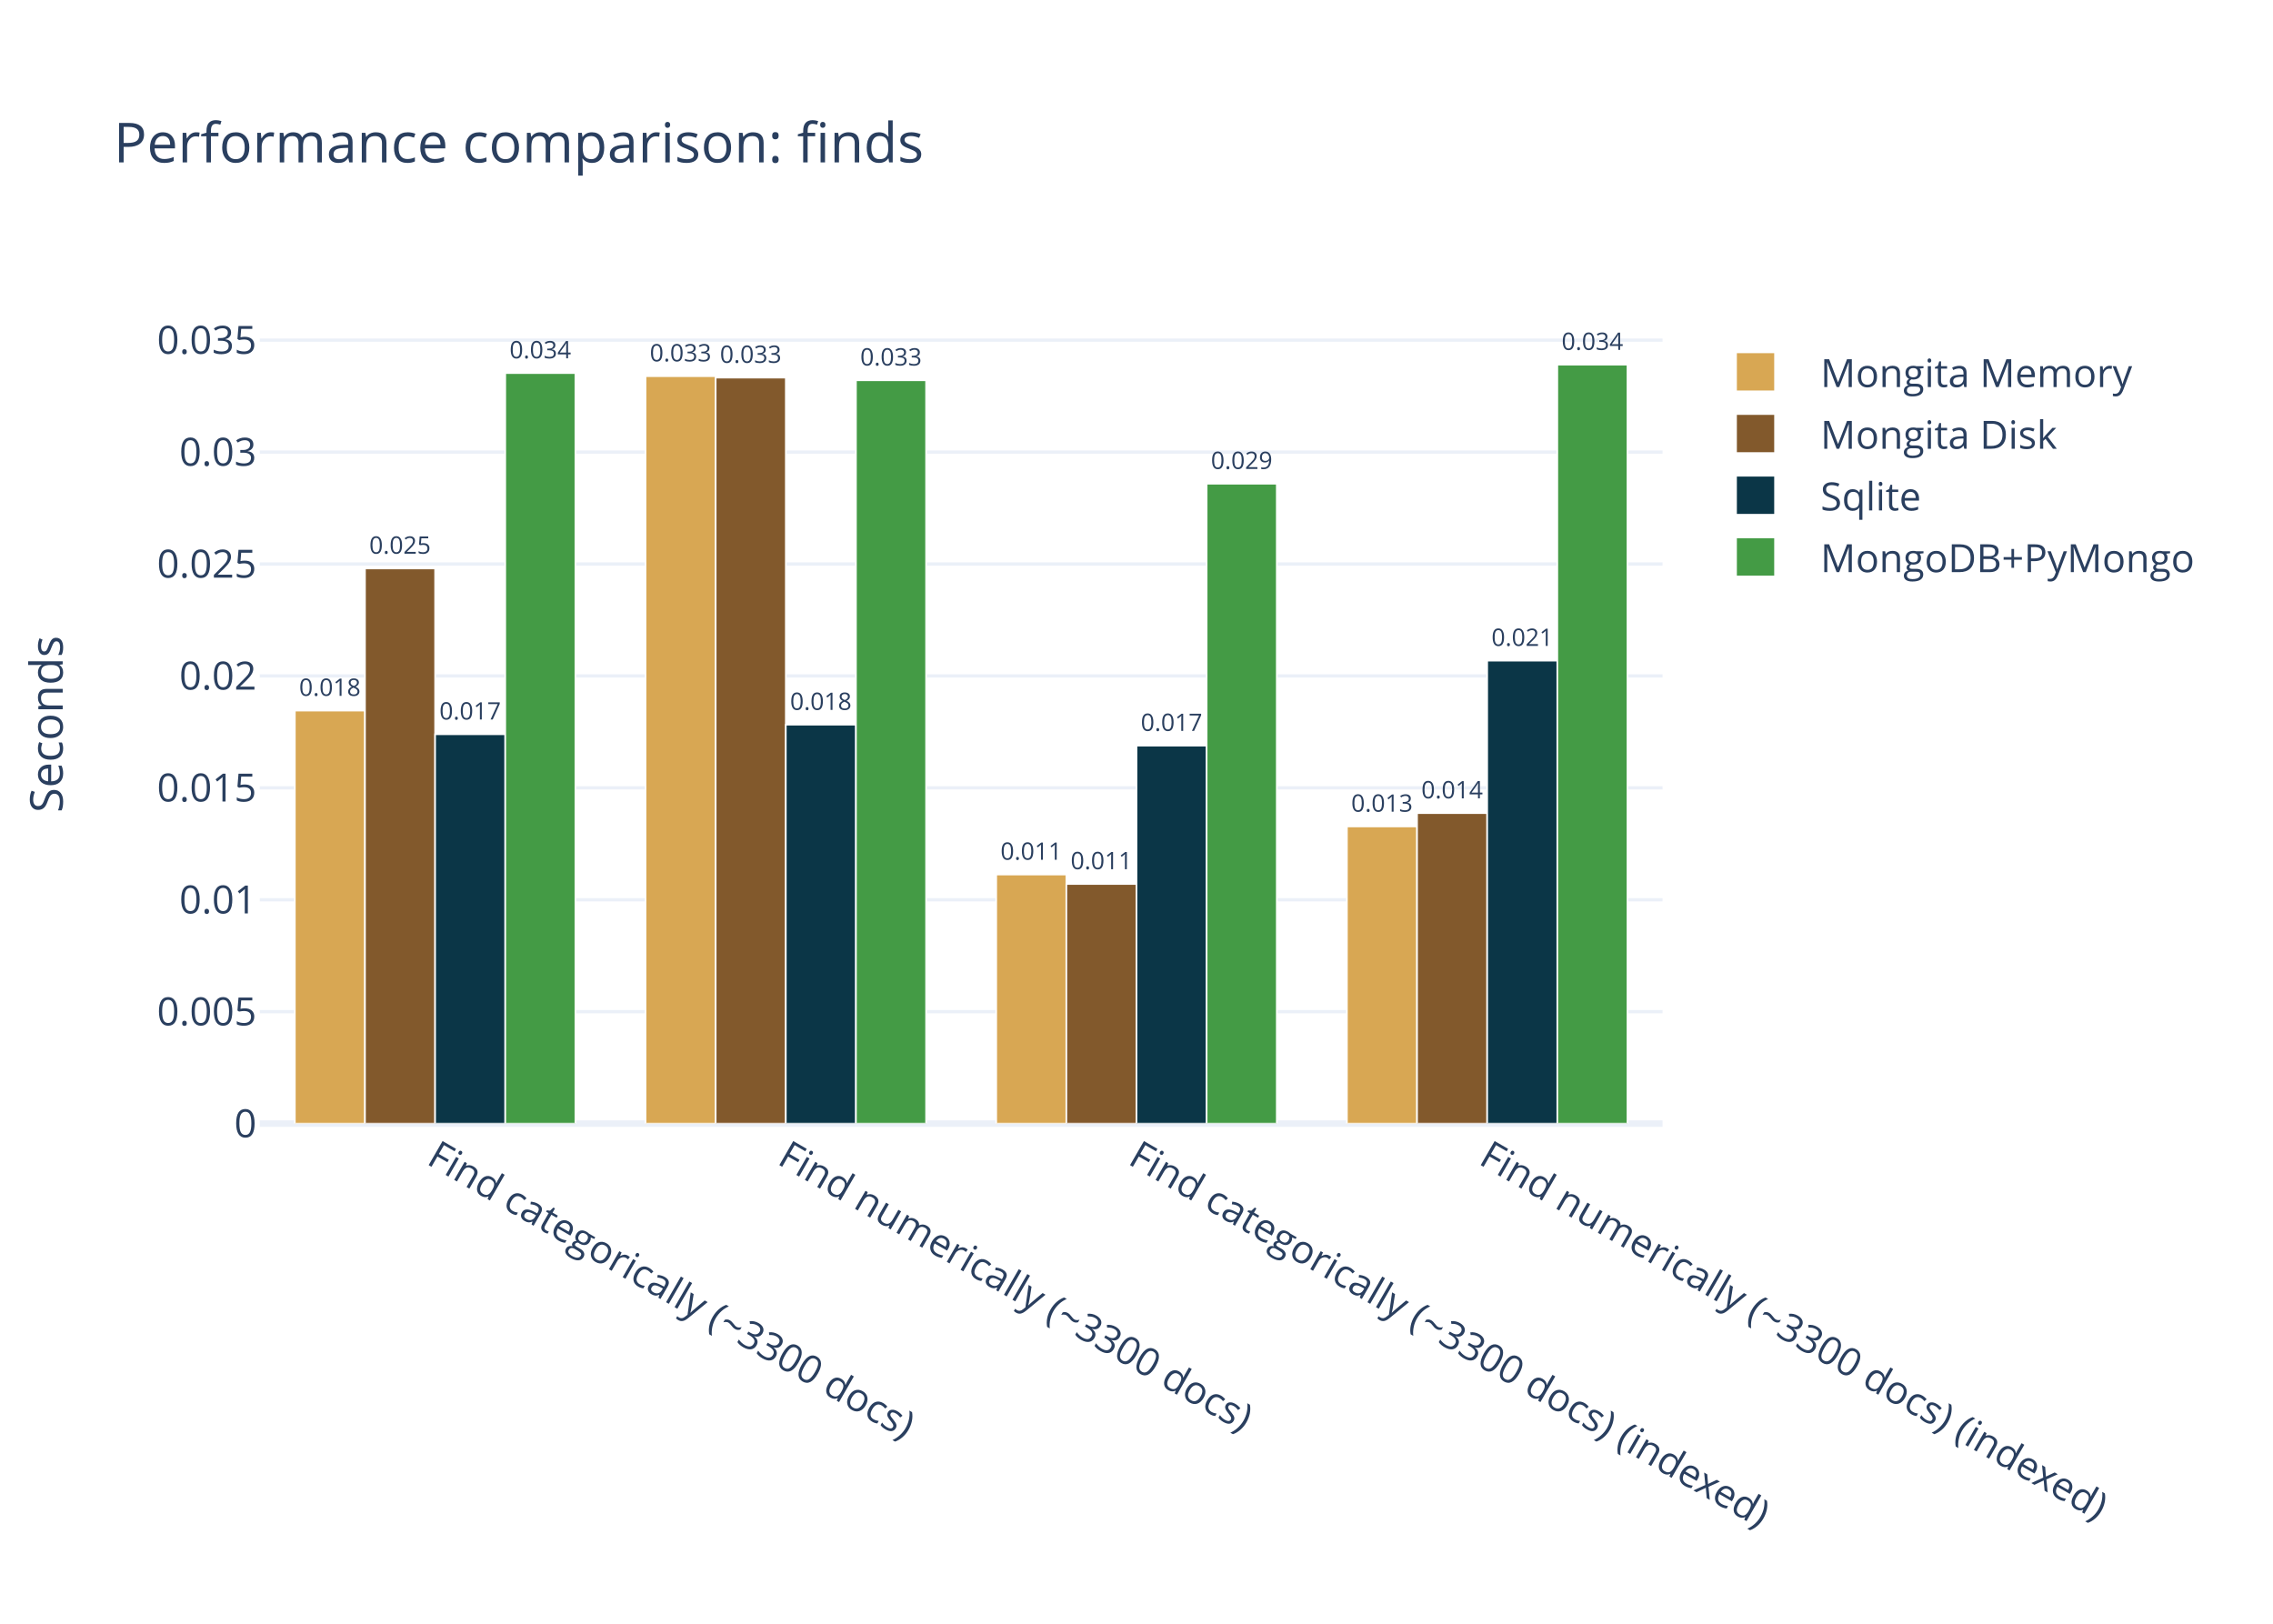
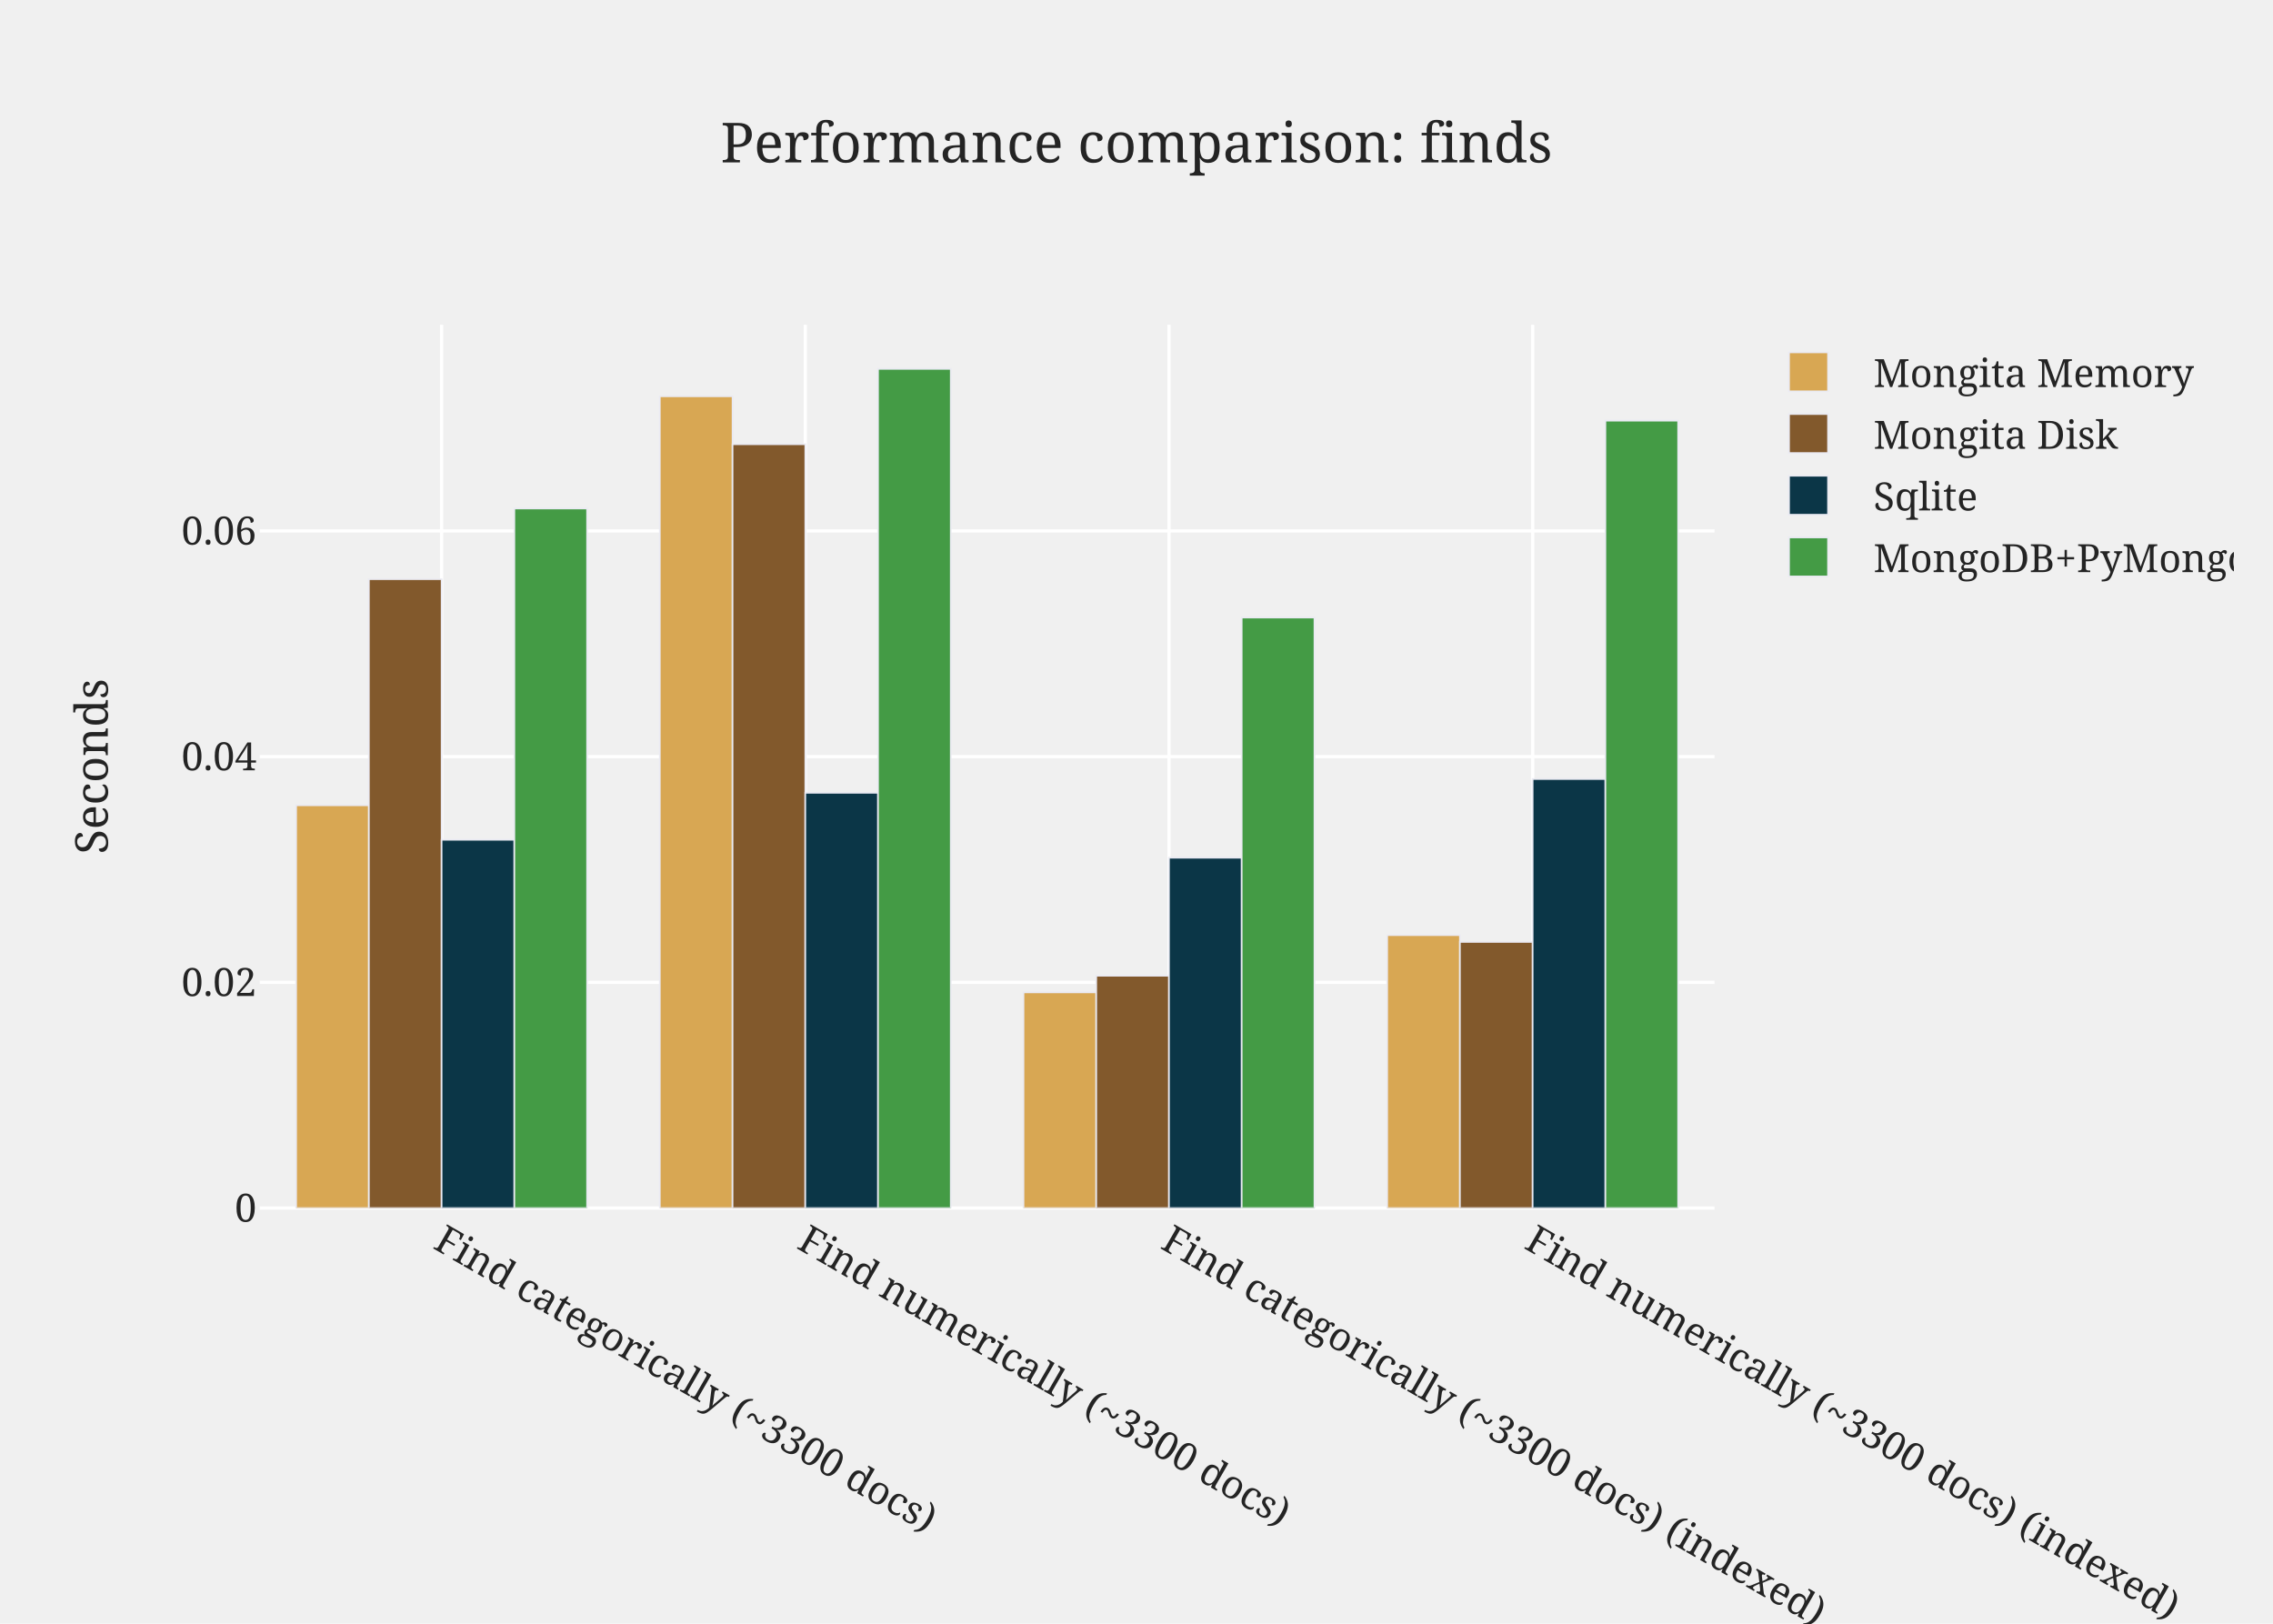
<svg xmlns="http://www.w3.org/2000/svg" class="main-svg" width="700" height="500" style="" viewBox="0 0 700 500">
-   <rect x="0" y="0" width="700" height="500" style="fill: rgb(255, 255, 255); fill-opacity: 1;" />
-   <defs id="defs-246633">
+   <rect x="0" y="0" width="700" height="500" style="fill: rgb(240, 240, 240); fill-opacity: 1;" />
+   <defs id="defs-8afe76">
    <g class="clips">
-       <clipPath id="clip246633xyplot" class="plotclip">
-         <rect width="432" height="246" />
-       </clipPath>
-       <clipPath class="axesclip" id="clip246633x">
-         <rect x="80" y="0" width="432" height="500" />
-       </clipPath>
-       <clipPath class="axesclip" id="clip246633y">
-         <rect x="0" y="100" width="700" height="246" />
-       </clipPath>
-       <clipPath class="axesclip" id="clip246633xy">
-         <rect x="80" y="100" width="432" height="246" />
+       <clipPath id="clip8afe76xyplot" class="plotclip">
+         <rect width="448" height="272" />
+       </clipPath>
+       <clipPath class="axesclip" id="clip8afe76x">
+         <rect x="80" y="0" width="448" height="500" />
+       </clipPath>
+       <clipPath class="axesclip" id="clip8afe76y">
+         <rect x="0" y="100" width="700" height="272" />
+       </clipPath>
+       <clipPath class="axesclip" id="clip8afe76xy">
+         <rect x="80" y="100" width="448" height="272" />
      </clipPath>
    </g>
    <g class="gradients" />
  </defs>
  <g class="bglayer" />
  <g class="layer-below">
    <g class="imagelayer" />
    <g class="shapelayer" />
  </g>
  <g class="cartesianlayer">
    <g class="subplot xy">
      <g class="layer-subplot">
        <g class="shapelayer" />
        <g class="imagelayer" />
      </g>
      <g class="gridlayer">
-         <g class="x" />
+         <g class="x">
+           <path class="xgrid crisp" transform="translate(136,0)" d="M0,100v272" style="stroke: rgb(255, 255, 255); stroke-opacity: 1; stroke-width: 1px;" />
+           <path class="xgrid crisp" transform="translate(248,0)" d="M0,100v272" style="stroke: rgb(255, 255, 255); stroke-opacity: 1; stroke-width: 1px;" />
+           <path class="xgrid crisp" transform="translate(360,0)" d="M0,100v272" style="stroke: rgb(255, 255, 255); stroke-opacity: 1; stroke-width: 1px;" />
+           <path class="xgrid crisp" transform="translate(472,0)" d="M0,100v272" style="stroke: rgb(255, 255, 255); stroke-opacity: 1; stroke-width: 1px;" />
+         </g>
        <g class="y">
-           <path class="ygrid crisp" transform="translate(0,311.53)" d="M80,0h432" style="stroke: rgb(235, 240, 248); stroke-opacity: 1; stroke-width: 1px;" />
-           <path class="ygrid crisp" transform="translate(0,277.07)" d="M80,0h432" style="stroke: rgb(235, 240, 248); stroke-opacity: 1; stroke-width: 1px;" />
-           <path class="ygrid crisp" transform="translate(0,242.6)" d="M80,0h432" style="stroke: rgb(235, 240, 248); stroke-opacity: 1; stroke-width: 1px;" />
-           <path class="ygrid crisp" transform="translate(0,208.14)" d="M80,0h432" style="stroke: rgb(235, 240, 248); stroke-opacity: 1; stroke-width: 1px;" />
-           <path class="ygrid crisp" transform="translate(0,173.67)" d="M80,0h432" style="stroke: rgb(235, 240, 248); stroke-opacity: 1; stroke-width: 1px;" />
-           <path class="ygrid crisp" transform="translate(0,139.21)" d="M80,0h432" style="stroke: rgb(235, 240, 248); stroke-opacity: 1; stroke-width: 1px;" />
-           <path class="ygrid crisp" transform="translate(0,104.74)" d="M80,0h432" style="stroke: rgb(235, 240, 248); stroke-opacity: 1; stroke-width: 1px;" />
+           <path class="ygrid crisp" transform="translate(0,302.5)" d="M80,0h448" style="stroke: rgb(255, 255, 255); stroke-opacity: 1; stroke-width: 1px;" />
+           <path class="ygrid crisp" transform="translate(0,232.99)" d="M80,0h448" style="stroke: rgb(255, 255, 255); stroke-opacity: 1; stroke-width: 1px;" />
+           <path class="ygrid crisp" transform="translate(0,163.49)" d="M80,0h448" style="stroke: rgb(255, 255, 255); stroke-opacity: 1; stroke-width: 1px;" />
        </g>
      </g>
      <g class="zerolinelayer">
-         <path class="yzl zl crisp" transform="translate(0,346)" d="M80,0h432" style="stroke: rgb(235, 240, 248); stroke-opacity: 1; stroke-width: 2px;" />
+         <path class="yzl zl crisp" transform="translate(0,372)" d="M80,0h448" style="stroke: rgb(255, 255, 255); stroke-opacity: 1; stroke-width: 1px;" />
      </g>
      <path class="xlines-below" />
      <path class="ylines-below" />
      <g class="overlines-below" />
      <g class="xaxislayer-below" />
      <g class="yaxislayer-below" />
      <g class="overaxes-below" />
-       <g class="plot" transform="translate(80,100)" clip-path="url('#clip246633xyplot')">
+       <g class="plot" transform="translate(80,100)" clip-path="url('#clip8afe76xyplot')">
        <g class="barlayer mlayer">
          <g class="trace bars" style="opacity: 1;">
            <g class="points">
              <g class="point">
-                 <path d="M10.8,246V118.82H32.4V246Z" style="vector-effect: non-scaling-stroke; opacity: 1; stroke-width: 0.5px; fill: rgb(216, 167, 83); fill-opacity: 1; stroke: rgb(255, 255, 255); stroke-opacity: 1;" />
-                 <text class="bartext bartext-outside" text-anchor="middle" data-notex="1" x="0" y="0" style="font-family: 'Open Sans', verdana, arial, sans-serif; font-size: 12px; fill: rgb(42, 63, 95); fill-opacity: 1; white-space: pre;" transform="translate(21.6,114.273)scale(0.6188004)">0.018</text>
-               </g>
-               <g class="point">
-                 <path d="M118.8,246V15.83H140.4V246Z" style="vector-effect: non-scaling-stroke; opacity: 1; stroke-width: 0.5px; fill: rgb(216, 167, 83); fill-opacity: 1; stroke: rgb(255, 255, 255); stroke-opacity: 1;" />
-                 <text class="bartext bartext-outside" text-anchor="middle" data-notex="1" x="0" y="0" style="font-family: 'Open Sans', verdana, arial, sans-serif; font-size: 12px; fill: rgb(42, 63, 95); fill-opacity: 1; white-space: pre;" transform="translate(129.6,11.283)scale(0.6188004)">0.033</text>
-               </g>
-               <g class="point">
-                 <path d="M226.8,246V169.29H248.4V246Z" style="vector-effect: non-scaling-stroke; opacity: 1; stroke-width: 0.5px; fill: rgb(216, 167, 83); fill-opacity: 1; stroke: rgb(255, 255, 255); stroke-opacity: 1;" />
-                 <text class="bartext bartext-outside" text-anchor="middle" data-notex="1" x="0" y="0" style="font-family: 'Open Sans', verdana, arial, sans-serif; font-size: 12px; fill: rgb(42, 63, 95); fill-opacity: 1; white-space: pre;" transform="translate(237.6,164.743)scale(0.6188004)">0.011</text>
-               </g>
-               <g class="point">
-                 <path d="M334.8,246V154.5H356.4V246Z" style="vector-effect: non-scaling-stroke; opacity: 1; stroke-width: 0.5px; fill: rgb(216, 167, 83); fill-opacity: 1; stroke: rgb(255, 255, 255); stroke-opacity: 1;" />
-                 <text class="bartext bartext-outside" text-anchor="middle" data-notex="1" x="0" y="0" style="font-family: 'Open Sans', verdana, arial, sans-serif; font-size: 12px; fill: rgb(42, 63, 95); fill-opacity: 1; white-space: pre;" transform="translate(345.6,149.953)scale(0.6188004)">0.013</text>
-               </g>
-             </g>
-           </g>
-           <g class="trace bars" style="opacity: 1;">
-             <g class="points">
-               <g class="point">
-                 <path d="M32.4,246V75.05H54V246Z" style="vector-effect: non-scaling-stroke; opacity: 1; stroke-width: 0.5px; fill: rgb(130, 89, 44); fill-opacity: 1; stroke: rgb(255, 255, 255); stroke-opacity: 1;" />
-                 <text class="bartext bartext-outside" text-anchor="middle" data-notex="1" x="0" y="0" style="font-family: 'Open Sans', verdana, arial, sans-serif; font-size: 12px; fill: rgb(42, 63, 95); fill-opacity: 1; white-space: pre;" transform="translate(43.2,70.503)scale(0.6188004)">0.025</text>
-               </g>
-               <g class="point">
-                 <path d="M140.4,246V16.28H162V246Z" style="vector-effect: non-scaling-stroke; opacity: 1; stroke-width: 0.5px; fill: rgb(130, 89, 44); fill-opacity: 1; stroke: rgb(255, 255, 255); stroke-opacity: 1;" />
-                 <text class="bartext bartext-outside" text-anchor="middle" data-notex="1" x="0" y="0" style="font-family: 'Open Sans', verdana, arial, sans-serif; font-size: 12px; fill: rgb(42, 63, 95); fill-opacity: 1; white-space: pre;" transform="translate(151.2,11.733)scale(0.6188004)">0.033</text>
-               </g>
-               <g class="point">
-                 <path d="M248.4,246V172.2H270V246Z" style="vector-effect: non-scaling-stroke; opacity: 1; stroke-width: 0.5px; fill: rgb(130, 89, 44); fill-opacity: 1; stroke: rgb(255, 255, 255); stroke-opacity: 1;" />
-                 <text class="bartext bartext-outside" text-anchor="middle" data-notex="1" x="0" y="0" style="font-family: 'Open Sans', verdana, arial, sans-serif; font-size: 12px; fill: rgb(42, 63, 95); fill-opacity: 1; white-space: pre;" transform="translate(259.2,167.653)scale(0.6188004)">0.011</text>
-               </g>
-               <g class="point">
-                 <path d="M356.4,246V150.38H378V246Z" style="vector-effect: non-scaling-stroke; opacity: 1; stroke-width: 0.5px; fill: rgb(130, 89, 44); fill-opacity: 1; stroke: rgb(255, 255, 255); stroke-opacity: 1;" />
-                 <text class="bartext bartext-outside" text-anchor="middle" data-notex="1" x="0" y="0" style="font-family: 'Open Sans', verdana, arial, sans-serif; font-size: 12px; fill: rgb(42, 63, 95); fill-opacity: 1; white-space: pre;" transform="translate(367.2,145.833)scale(0.6188004)">0.014</text>
-               </g>
-             </g>
-           </g>
-           <g class="trace bars" style="opacity: 1;">
-             <g class="points">
-               <g class="point">
-                 <path d="M54,246V126.11H75.6V246Z" style="vector-effect: non-scaling-stroke; opacity: 1; stroke-width: 0.5px; fill: rgb(11, 54, 71); fill-opacity: 1; stroke: rgb(255, 255, 255); stroke-opacity: 1;" />
-                 <text class="bartext bartext-outside" text-anchor="middle" data-notex="1" x="0" y="0" style="font-family: 'Open Sans', verdana, arial, sans-serif; font-size: 12px; fill: rgb(42, 63, 95); fill-opacity: 1; white-space: pre;" transform="translate(64.8,121.563)scale(0.6188004)">0.017</text>
-               </g>
-               <g class="point">
-                 <path d="M162,246V123.15H183.6V246Z" style="vector-effect: non-scaling-stroke; opacity: 1; stroke-width: 0.5px; fill: rgb(11, 54, 71); fill-opacity: 1; stroke: rgb(255, 255, 255); stroke-opacity: 1;" />
-                 <text class="bartext bartext-outside" text-anchor="middle" data-notex="1" x="0" y="0" style="font-family: 'Open Sans', verdana, arial, sans-serif; font-size: 12px; fill: rgb(42, 63, 95); fill-opacity: 1; white-space: pre;" transform="translate(172.8,118.603)scale(0.6188004)">0.018</text>
-               </g>
-               <g class="point">
-                 <path d="M270,246V129.62H291.6V246Z" style="vector-effect: non-scaling-stroke; opacity: 1; stroke-width: 0.5px; fill: rgb(11, 54, 71); fill-opacity: 1; stroke: rgb(255, 255, 255); stroke-opacity: 1;" />
-                 <text class="bartext bartext-outside" text-anchor="middle" data-notex="1" x="0" y="0" style="font-family: 'Open Sans', verdana, arial, sans-serif; font-size: 12px; fill: rgb(42, 63, 95); fill-opacity: 1; white-space: pre;" transform="translate(280.8,125.073)scale(0.6188004)">0.017</text>
-               </g>
-               <g class="point">
-                 <path d="M378,246V103.44H399.6V246Z" style="vector-effect: non-scaling-stroke; opacity: 1; stroke-width: 0.5px; fill: rgb(11, 54, 71); fill-opacity: 1; stroke: rgb(255, 255, 255); stroke-opacity: 1;" />
-                 <text class="bartext bartext-outside" text-anchor="middle" data-notex="1" x="0" y="0" style="font-family: 'Open Sans', verdana, arial, sans-serif; font-size: 12px; fill: rgb(42, 63, 95); fill-opacity: 1; white-space: pre;" transform="translate(388.8,98.893)scale(0.6188004)">0.021</text>
-               </g>
-             </g>
-           </g>
-           <g class="trace bars" style="opacity: 1;">
-             <g class="points">
-               <g class="point">
-                 <path d="M75.6,246V14.89H97.2V246Z" style="vector-effect: non-scaling-stroke; opacity: 1; stroke-width: 0.5px; fill: rgb(68, 155, 69); fill-opacity: 1; stroke: rgb(255, 255, 255); stroke-opacity: 1;" />
-                 <text class="bartext bartext-outside" text-anchor="middle" data-notex="1" x="0" y="0" style="font-family: 'Open Sans', verdana, arial, sans-serif; font-size: 12px; fill: rgb(42, 63, 95); fill-opacity: 1; white-space: pre;" transform="translate(86.4,10.343)scale(0.6188004)">0.034</text>
-               </g>
-               <g class="point">
-                 <path d="M183.6,246V17.1H205.2V246Z" style="vector-effect: non-scaling-stroke; opacity: 1; stroke-width: 0.5px; fill: rgb(68, 155, 69); fill-opacity: 1; stroke: rgb(255, 255, 255); stroke-opacity: 1;" />
-                 <text class="bartext bartext-outside" text-anchor="middle" data-notex="1" x="0" y="0" style="font-family: 'Open Sans', verdana, arial, sans-serif; font-size: 12px; fill: rgb(42, 63, 95); fill-opacity: 1; white-space: pre;" transform="translate(194.4,12.553)scale(0.6188004)">0.033</text>
-               </g>
-               <g class="point">
-                 <path d="M291.6,246V48.96H313.2V246Z" style="vector-effect: non-scaling-stroke; opacity: 1; stroke-width: 0.5px; fill: rgb(68, 155, 69); fill-opacity: 1; stroke: rgb(255, 255, 255); stroke-opacity: 1;" />
-                 <text class="bartext bartext-outside" text-anchor="middle" data-notex="1" x="0" y="0" style="font-family: 'Open Sans', verdana, arial, sans-serif; font-size: 12px; fill: rgb(42, 63, 95); fill-opacity: 1; white-space: pre;" transform="translate(302.4,44.413)scale(0.6188004)">0.029</text>
-               </g>
-               <g class="point">
-                 <path d="M399.6,246V12.3H421.2V246Z" style="vector-effect: non-scaling-stroke; opacity: 1; stroke-width: 0.5px; fill: rgb(68, 155, 69); fill-opacity: 1; stroke: rgb(255, 255, 255); stroke-opacity: 1;" />
-                 <text class="bartext bartext-outside" text-anchor="middle" data-notex="1" x="0" y="0" style="font-family: 'Open Sans', verdana, arial, sans-serif; font-size: 12px; fill: rgb(42, 63, 95); fill-opacity: 1; white-space: pre;" transform="translate(410.4,7.752999)scale(0.6188004)">0.034</text>
+                 <path d="M11.2,272V147.97H33.6V272Z" style="vector-effect: non-scaling-stroke; opacity: 1; stroke-width: 0.5px; fill: rgb(216, 167, 83); fill-opacity: 1; stroke: rgb(234, 234, 242); stroke-opacity: 1;" />
+               </g>
+               <g class="point">
+                 <path d="M123.2,272V22.03H145.6V272Z" style="vector-effect: non-scaling-stroke; opacity: 1; stroke-width: 0.5px; fill: rgb(216, 167, 83); fill-opacity: 1; stroke: rgb(234, 234, 242); stroke-opacity: 1;" />
+               </g>
+               <g class="point">
+                 <path d="M235.2,272V205.59H257.6V272Z" style="vector-effect: non-scaling-stroke; opacity: 1; stroke-width: 0.5px; fill: rgb(216, 167, 83); fill-opacity: 1; stroke: rgb(234, 234, 242); stroke-opacity: 1;" />
+               </g>
+               <g class="point">
+                 <path d="M347.2,272V187.97H369.6V272Z" style="vector-effect: non-scaling-stroke; opacity: 1; stroke-width: 0.5px; fill: rgb(216, 167, 83); fill-opacity: 1; stroke: rgb(234, 234, 242); stroke-opacity: 1;" />
+               </g>
+             </g>
+           </g>
+           <g class="trace bars" style="opacity: 1;">
+             <g class="points">
+               <g class="point">
+                 <path d="M33.6,272V78.36H56V272Z" style="vector-effect: non-scaling-stroke; opacity: 1; stroke-width: 0.5px; fill: rgb(130, 89, 44); fill-opacity: 1; stroke: rgb(234, 234, 242); stroke-opacity: 1;" />
+               </g>
+               <g class="point">
+                 <path d="M145.6,272V36.8H168V272Z" style="vector-effect: non-scaling-stroke; opacity: 1; stroke-width: 0.5px; fill: rgb(130, 89, 44); fill-opacity: 1; stroke: rgb(234, 234, 242); stroke-opacity: 1;" />
+               </g>
+               <g class="point">
+                 <path d="M257.6,272V200.47H280V272Z" style="vector-effect: non-scaling-stroke; opacity: 1; stroke-width: 0.5px; fill: rgb(130, 89, 44); fill-opacity: 1; stroke: rgb(234, 234, 242); stroke-opacity: 1;" />
+               </g>
+               <g class="point">
+                 <path d="M369.6,272V190.05H392V272Z" style="vector-effect: non-scaling-stroke; opacity: 1; stroke-width: 0.5px; fill: rgb(130, 89, 44); fill-opacity: 1; stroke: rgb(234, 234, 242); stroke-opacity: 1;" />
+               </g>
+             </g>
+           </g>
+           <g class="trace bars" style="opacity: 1;">
+             <g class="points">
+               <g class="point">
+                 <path d="M56,272V158.6H78.4V272Z" style="vector-effect: non-scaling-stroke; opacity: 1; stroke-width: 0.5px; fill: rgb(11, 54, 71); fill-opacity: 1; stroke: rgb(234, 234, 242); stroke-opacity: 1;" />
+               </g>
+               <g class="point">
+                 <path d="M168,272V144.13H190.4V272Z" style="vector-effect: non-scaling-stroke; opacity: 1; stroke-width: 0.5px; fill: rgb(11, 54, 71); fill-opacity: 1; stroke: rgb(234, 234, 242); stroke-opacity: 1;" />
+               </g>
+               <g class="point">
+                 <path d="M280,272V164.13H302.4V272Z" style="vector-effect: non-scaling-stroke; opacity: 1; stroke-width: 0.5px; fill: rgb(11, 54, 71); fill-opacity: 1; stroke: rgb(234, 234, 242); stroke-opacity: 1;" />
+               </g>
+               <g class="point">
+                 <path d="M392,272V139.89H414.4V272Z" style="vector-effect: non-scaling-stroke; opacity: 1; stroke-width: 0.5px; fill: rgb(11, 54, 71); fill-opacity: 1; stroke: rgb(234, 234, 242); stroke-opacity: 1;" />
+               </g>
+             </g>
+           </g>
+           <g class="trace bars" style="opacity: 1;">
+             <g class="points">
+               <g class="point">
+                 <path d="M78.4,272V56.59H100.8V272Z" style="vector-effect: non-scaling-stroke; opacity: 1; stroke-width: 0.5px; fill: rgb(68, 155, 69); fill-opacity: 1; stroke: rgb(234, 234, 242); stroke-opacity: 1;" />
+               </g>
+               <g class="point">
+                 <path d="M190.4,272V13.6H212.8V272Z" style="vector-effect: non-scaling-stroke; opacity: 1; stroke-width: 0.5px; fill: rgb(68, 155, 69); fill-opacity: 1; stroke: rgb(234, 234, 242); stroke-opacity: 1;" />
+               </g>
+               <g class="point">
+                 <path d="M302.4,272V90.16H324.8V272Z" style="vector-effect: non-scaling-stroke; opacity: 1; stroke-width: 0.5px; fill: rgb(68, 155, 69); fill-opacity: 1; stroke: rgb(234, 234, 242); stroke-opacity: 1;" />
+               </g>
+               <g class="point">
+                 <path d="M414.4,272V29.53H436.8V272Z" style="vector-effect: non-scaling-stroke; opacity: 1; stroke-width: 0.5px; fill: rgb(68, 155, 69); fill-opacity: 1; stroke: rgb(234, 234, 242); stroke-opacity: 1;" />
              </g>
            </g>
          </g>
        </g>
      </g>
      <g class="overplot" />
      <path class="xlines-above crisp" d="M0,0" style="fill: none;" />
      <path class="ylines-above crisp" d="M0,0" style="fill: none;" />
      <g class="overlines-above" />
      <g class="xaxislayer-above">
        <g class="xtick">
-           <text text-anchor="start" x="0" y="359" transform="translate(134,0) rotate(30,0,353)" style="font-family: 'Open Sans', verdana, arial, sans-serif; font-size: 12px; fill: rgb(42, 63, 95); fill-opacity: 1; white-space: pre;">Find categorically (~3300 docs)</text>
-         </g>
-         <g class="xtick">
-           <text text-anchor="start" x="0" y="359" transform="translate(242,0) rotate(30,0,353)" style="font-family: 'Open Sans', verdana, arial, sans-serif; font-size: 12px; fill: rgb(42, 63, 95); fill-opacity: 1; white-space: pre;">Find numerically (~3300 docs)</text>
-         </g>
-         <g class="xtick">
-           <text text-anchor="start" x="0" y="359" transform="translate(350,0) rotate(30,0,353)" style="font-family: 'Open Sans', verdana, arial, sans-serif; font-size: 12px; fill: rgb(42, 63, 95); fill-opacity: 1; white-space: pre;">Find categorically (~3300 docs) (indexed)</text>
-         </g>
-         <g class="xtick">
-           <text text-anchor="start" x="0" y="359" transform="translate(458,0) rotate(30,0,353)" style="font-family: 'Open Sans', verdana, arial, sans-serif; font-size: 12px; fill: rgb(42, 63, 95); fill-opacity: 1; white-space: pre;">Find numerically (~3300 docs) (indexed)</text>
+           <text text-anchor="start" x="0" y="385" transform="translate(136,0) rotate(30,0,379)" style="font-family: Garamond; font-size: 12px; fill: rgb(36, 36, 36); fill-opacity: 1; white-space: pre;">Find categorically (~3300 docs)</text>
+         </g>
+         <g class="xtick">
+           <text text-anchor="start" x="0" y="385" transform="translate(248,0) rotate(30,0,379)" style="font-family: Garamond; font-size: 12px; fill: rgb(36, 36, 36); fill-opacity: 1; white-space: pre;">Find numerically (~3300 docs)</text>
+         </g>
+         <g class="xtick">
+           <text text-anchor="start" x="0" y="385" transform="translate(360,0) rotate(30,0,379)" style="font-family: Garamond; font-size: 12px; fill: rgb(36, 36, 36); fill-opacity: 1; white-space: pre;">Find categorically (~3300 docs) (indexed)</text>
+         </g>
+         <g class="xtick">
+           <text text-anchor="start" x="0" y="385" transform="translate(472,0) rotate(30,0,379)" style="font-family: Garamond; font-size: 12px; fill: rgb(36, 36, 36); fill-opacity: 1; white-space: pre;">Find numerically (~3300 docs) (indexed)</text>
        </g>
      </g>
      <g class="yaxislayer-above">
        <g class="ytick">
-           <text text-anchor="end" x="79" y="4.2" transform="translate(0,346)" style="font-family: 'Open Sans', verdana, arial, sans-serif; font-size: 12px; fill: rgb(42, 63, 95); fill-opacity: 1; white-space: pre;">0</text>
-         </g>
-         <g class="ytick">
-           <text text-anchor="end" x="79" y="4.2" transform="translate(0,311.53)" style="font-family: 'Open Sans', verdana, arial, sans-serif; font-size: 12px; fill: rgb(42, 63, 95); fill-opacity: 1; white-space: pre;">0.005</text>
-         </g>
-         <g class="ytick">
-           <text text-anchor="end" x="79" y="4.2" transform="translate(0,277.07)" style="font-family: 'Open Sans', verdana, arial, sans-serif; font-size: 12px; fill: rgb(42, 63, 95); fill-opacity: 1; white-space: pre;">0.01</text>
-         </g>
-         <g class="ytick">
-           <text text-anchor="end" x="79" y="4.2" transform="translate(0,242.6)" style="font-family: 'Open Sans', verdana, arial, sans-serif; font-size: 12px; fill: rgb(42, 63, 95); fill-opacity: 1; white-space: pre;">0.015</text>
-         </g>
-         <g class="ytick">
-           <text text-anchor="end" x="79" y="4.2" transform="translate(0,208.14)" style="font-family: 'Open Sans', verdana, arial, sans-serif; font-size: 12px; fill: rgb(42, 63, 95); fill-opacity: 1; white-space: pre;">0.02</text>
-         </g>
-         <g class="ytick">
-           <text text-anchor="end" x="79" y="4.2" transform="translate(0,173.67)" style="font-family: 'Open Sans', verdana, arial, sans-serif; font-size: 12px; fill: rgb(42, 63, 95); fill-opacity: 1; white-space: pre;">0.025</text>
-         </g>
-         <g class="ytick">
-           <text text-anchor="end" x="79" y="4.2" transform="translate(0,139.21)" style="font-family: 'Open Sans', verdana, arial, sans-serif; font-size: 12px; fill: rgb(42, 63, 95); fill-opacity: 1; white-space: pre;">0.03</text>
-         </g>
-         <g class="ytick">
-           <text text-anchor="end" x="79" y="4.2" transform="translate(0,104.74)" style="font-family: 'Open Sans', verdana, arial, sans-serif; font-size: 12px; fill: rgb(42, 63, 95); fill-opacity: 1; white-space: pre;">0.035</text>
+           <text text-anchor="end" x="79" y="4.2" transform="translate(0,372)" style="font-family: Garamond; font-size: 12px; fill: rgb(36, 36, 36); fill-opacity: 1; white-space: pre;">0</text>
+         </g>
+         <g class="ytick">
+           <text text-anchor="end" x="79" y="4.2" transform="translate(0,302.5)" style="font-family: Garamond; font-size: 12px; fill: rgb(36, 36, 36); fill-opacity: 1; white-space: pre;">0.02</text>
+         </g>
+         <g class="ytick">
+           <text text-anchor="end" x="79" y="4.2" transform="translate(0,232.99)" style="font-family: Garamond; font-size: 12px; fill: rgb(36, 36, 36); fill-opacity: 1; white-space: pre;">0.04</text>
+         </g>
+         <g class="ytick">
+           <text text-anchor="end" x="79" y="4.2" transform="translate(0,163.49)" style="font-family: Garamond; font-size: 12px; fill: rgb(36, 36, 36); fill-opacity: 1; white-space: pre;">0.06</text>
        </g>
      </g>
      <g class="overaxes-above" />
    </g>
  </g>
  <g class="polarlayer" />
  <g class="ternarylayer" />
  <g class="geolayer" />
  <g class="funnelarealayer" />
  <g class="pielayer" />
  <g class="treemaplayer" />
  <g class="sunburstlayer" />
  <g class="glimages" />
-   <defs id="topdefs-246633">
+   <defs id="topdefs-8afe76">
    <g class="clips" />
-     <clipPath id="legend246633">
-       <rect width="167" height="86" x="0" y="0" />
+     <clipPath id="legend8afe76">
+       <rect width="151" height="86" x="0" y="0" />
    </clipPath>
  </defs>
  <g class="layer-above">
    <g class="imagelayer" />
    <g class="shapelayer" />
  </g>
  <g class="infolayer">
-     <g class="legend" pointer-events="all" transform="translate(520.64,100)">
-       <rect class="bg" shape-rendering="crispEdges" width="167" height="86" x="0" y="0" style="stroke: rgb(68, 68, 68); stroke-opacity: 1; fill: rgb(255, 255, 255); fill-opacity: 1; stroke-width: 0px;" />
-       <g class="scrollbox" transform="" clip-path="url('#legend246633')">
+     <g class="legend" pointer-events="all" transform="translate(536.96,100)">
+       <rect class="bg" shape-rendering="crispEdges" width="151" height="86" x="0" y="0" style="stroke: rgb(68, 68, 68); stroke-opacity: 1; fill: rgb(240, 240, 240); fill-opacity: 1; stroke-width: 0px;" />
+       <g class="scrollbox" transform="" clip-path="url('#legend8afe76')">
        <g class="groups">
          <g class="traces" transform="translate(0,14.5)" style="opacity: 1;">
-             <text class="legendtext" text-anchor="start" x="40" y="4.68" style="font-family: 'Open Sans', verdana, arial, sans-serif; font-size: 12px; fill: rgb(42, 63, 95); fill-opacity: 1; white-space: pre;">Mongita Memory</text>
-             <g class="layers" style="opacity: 1;">
-               <g class="legendfill" />
-               <g class="legendlines" />
-               <g class="legendsymbols">
-                 <g class="legendpoints">
-                   <path class="legendundefined" d="M6,6H-6V-6H6Z" transform="translate(20,0)" style="stroke-width: 0.5px; fill: rgb(216, 167, 83); fill-opacity: 1; stroke: rgb(255, 255, 255); stroke-opacity: 1;" />
-                 </g>
-               </g>
-             </g>
-             <rect class="legendtoggle" x="0" y="-9.5" width="161.141" height="19" style="fill: rgb(0, 0, 0); fill-opacity: 0;" />
+             <text class="legendtext" text-anchor="start" x="40" y="4.68" style="font-family: Garamond; font-size: 12px; fill: rgb(36, 36, 36); fill-opacity: 1; white-space: pre;">Mongita Memory</text>
+             <g class="layers" style="opacity: 1;">
+               <g class="legendfill" />
+               <g class="legendlines" />
+               <g class="legendsymbols">
+                 <g class="legendpoints">
+                   <path class="legendundefined" d="M6,6H-6V-6H6Z" transform="translate(20,0)" style="stroke-width: 0.5px; fill: rgb(216, 167, 83); fill-opacity: 1; stroke: rgb(234, 234, 242); stroke-opacity: 1;" />
+                 </g>
+               </g>
+             </g>
+             <rect class="legendtoggle" x="0" y="-9.5" width="145.453" height="19" style="fill: rgb(0, 0, 0); fill-opacity: 0;" />
          </g>
          <g class="traces" transform="translate(0,33.5)" style="opacity: 1;">
-             <text class="legendtext" text-anchor="start" x="40" y="4.68" style="font-family: 'Open Sans', verdana, arial, sans-serif; font-size: 12px; fill: rgb(42, 63, 95); fill-opacity: 1; white-space: pre;">Mongita Disk</text>
-             <g class="layers" style="opacity: 1;">
-               <g class="legendfill" />
-               <g class="legendlines" />
-               <g class="legendsymbols">
-                 <g class="legendpoints">
-                   <path class="legendundefined" d="M6,6H-6V-6H6Z" transform="translate(20,0)" style="stroke-width: 0.5px; fill: rgb(130, 89, 44); fill-opacity: 1; stroke: rgb(255, 255, 255); stroke-opacity: 1;" />
-                 </g>
-               </g>
-             </g>
-             <rect class="legendtoggle" x="0" y="-9.5" width="161.141" height="19" style="fill: rgb(0, 0, 0); fill-opacity: 0;" />
+             <text class="legendtext" text-anchor="start" x="40" y="4.68" style="font-family: Garamond; font-size: 12px; fill: rgb(36, 36, 36); fill-opacity: 1; white-space: pre;">Mongita Disk</text>
+             <g class="layers" style="opacity: 1;">
+               <g class="legendfill" />
+               <g class="legendlines" />
+               <g class="legendsymbols">
+                 <g class="legendpoints">
+                   <path class="legendundefined" d="M6,6H-6V-6H6Z" transform="translate(20,0)" style="stroke-width: 0.5px; fill: rgb(130, 89, 44); fill-opacity: 1; stroke: rgb(234, 234, 242); stroke-opacity: 1;" />
+                 </g>
+               </g>
+             </g>
+             <rect class="legendtoggle" x="0" y="-9.5" width="145.453" height="19" style="fill: rgb(0, 0, 0); fill-opacity: 0;" />
          </g>
          <g class="traces" transform="translate(0,52.5)" style="opacity: 1;">
-             <text class="legendtext" text-anchor="start" x="40" y="4.68" style="font-family: 'Open Sans', verdana, arial, sans-serif; font-size: 12px; fill: rgb(42, 63, 95); fill-opacity: 1; white-space: pre;">Sqlite</text>
-             <g class="layers" style="opacity: 1;">
-               <g class="legendfill" />
-               <g class="legendlines" />
-               <g class="legendsymbols">
-                 <g class="legendpoints">
-                   <path class="legendundefined" d="M6,6H-6V-6H6Z" transform="translate(20,0)" style="stroke-width: 0.5px; fill: rgb(11, 54, 71); fill-opacity: 1; stroke: rgb(255, 255, 255); stroke-opacity: 1;" />
-                 </g>
-               </g>
-             </g>
-             <rect class="legendtoggle" x="0" y="-9.5" width="161.141" height="19" style="fill: rgb(0, 0, 0); fill-opacity: 0;" />
+             <text class="legendtext" text-anchor="start" x="40" y="4.68" style="font-family: Garamond; font-size: 12px; fill: rgb(36, 36, 36); fill-opacity: 1; white-space: pre;">Sqlite</text>
+             <g class="layers" style="opacity: 1;">
+               <g class="legendfill" />
+               <g class="legendlines" />
+               <g class="legendsymbols">
+                 <g class="legendpoints">
+                   <path class="legendundefined" d="M6,6H-6V-6H6Z" transform="translate(20,0)" style="stroke-width: 0.5px; fill: rgb(11, 54, 71); fill-opacity: 1; stroke: rgb(234, 234, 242); stroke-opacity: 1;" />
+                 </g>
+               </g>
+             </g>
+             <rect class="legendtoggle" x="0" y="-9.5" width="145.453" height="19" style="fill: rgb(0, 0, 0); fill-opacity: 0;" />
          </g>
          <g class="traces" transform="translate(0,71.5)" style="opacity: 1;">
-             <text class="legendtext" text-anchor="start" x="40" y="4.68" style="font-family: 'Open Sans', verdana, arial, sans-serif; font-size: 12px; fill: rgb(42, 63, 95); fill-opacity: 1; white-space: pre;">MongoDB+PyMongo</text>
-             <g class="layers" style="opacity: 1;">
-               <g class="legendfill" />
-               <g class="legendlines" />
-               <g class="legendsymbols">
-                 <g class="legendpoints">
-                   <path class="legendundefined" d="M6,6H-6V-6H6Z" transform="translate(20,0)" style="stroke-width: 0.5px; fill: rgb(68, 155, 69); fill-opacity: 1; stroke: rgb(255, 255, 255); stroke-opacity: 1;" />
-                 </g>
-               </g>
-             </g>
-             <rect class="legendtoggle" x="0" y="-9.5" width="161.141" height="19" style="fill: rgb(0, 0, 0); fill-opacity: 0;" />
+             <text class="legendtext" text-anchor="start" x="40" y="4.68" style="font-family: Garamond; font-size: 12px; fill: rgb(36, 36, 36); fill-opacity: 1; white-space: pre;">MongoDB+PyMongo</text>
+             <g class="layers" style="opacity: 1;">
+               <g class="legendfill" />
+               <g class="legendlines" />
+               <g class="legendsymbols">
+                 <g class="legendpoints">
+                   <path class="legendundefined" d="M6,6H-6V-6H6Z" transform="translate(20,0)" style="stroke-width: 0.5px; fill: rgb(68, 155, 69); fill-opacity: 1; stroke: rgb(234, 234, 242); stroke-opacity: 1;" />
+                 </g>
+               </g>
+             </g>
+             <rect class="legendtoggle" x="0" y="-9.5" width="145.453" height="19" style="fill: rgb(0, 0, 0); fill-opacity: 0;" />
          </g>
        </g>
      </g>
      <rect class="scrollbar" rx="20" ry="3" width="0" height="0" x="0" y="0" style="fill: rgb(128, 139, 164); fill-opacity: 1;" />
    </g>
    <g class="g-gtitle">
-       <text class="gtitle" x="35" y="50" text-anchor="start" dy="0em" style="font-family: 'Open Sans', verdana, arial, sans-serif; font-size: 17px; fill: rgb(42, 63, 95); opacity: 1; font-weight: normal; white-space: pre;">Performance comparison: finds</text>
+       <text class="gtitle" x="350" y="50" text-anchor="middle" dy="0em" style="font-family: Garamond; font-size: 17px; fill: rgb(36, 36, 36); opacity: 1; font-weight: normal; white-space: pre;">Performance comparison: finds</text>
    </g>
    <g class="g-xtitle" />
    <g class="g-ytitle">
-       <text class="ytitle" transform="rotate(-90,19.30938,223)" x="19.309" y="223" text-anchor="middle" style="font-family: 'Open Sans', verdana, arial, sans-serif; font-size: 14px; fill: rgb(42, 63, 95); opacity: 1; font-weight: normal; white-space: pre;">Seconds</text>
+       <text class="ytitle" transform="rotate(-90,33.2,236)" x="33.2" y="236" text-anchor="middle" style="font-family: Garamond; font-size: 14px; fill: rgb(36, 36, 36); opacity: 1; font-weight: normal; white-space: pre;">Seconds</text>
    </g>
  </g>
</svg>
